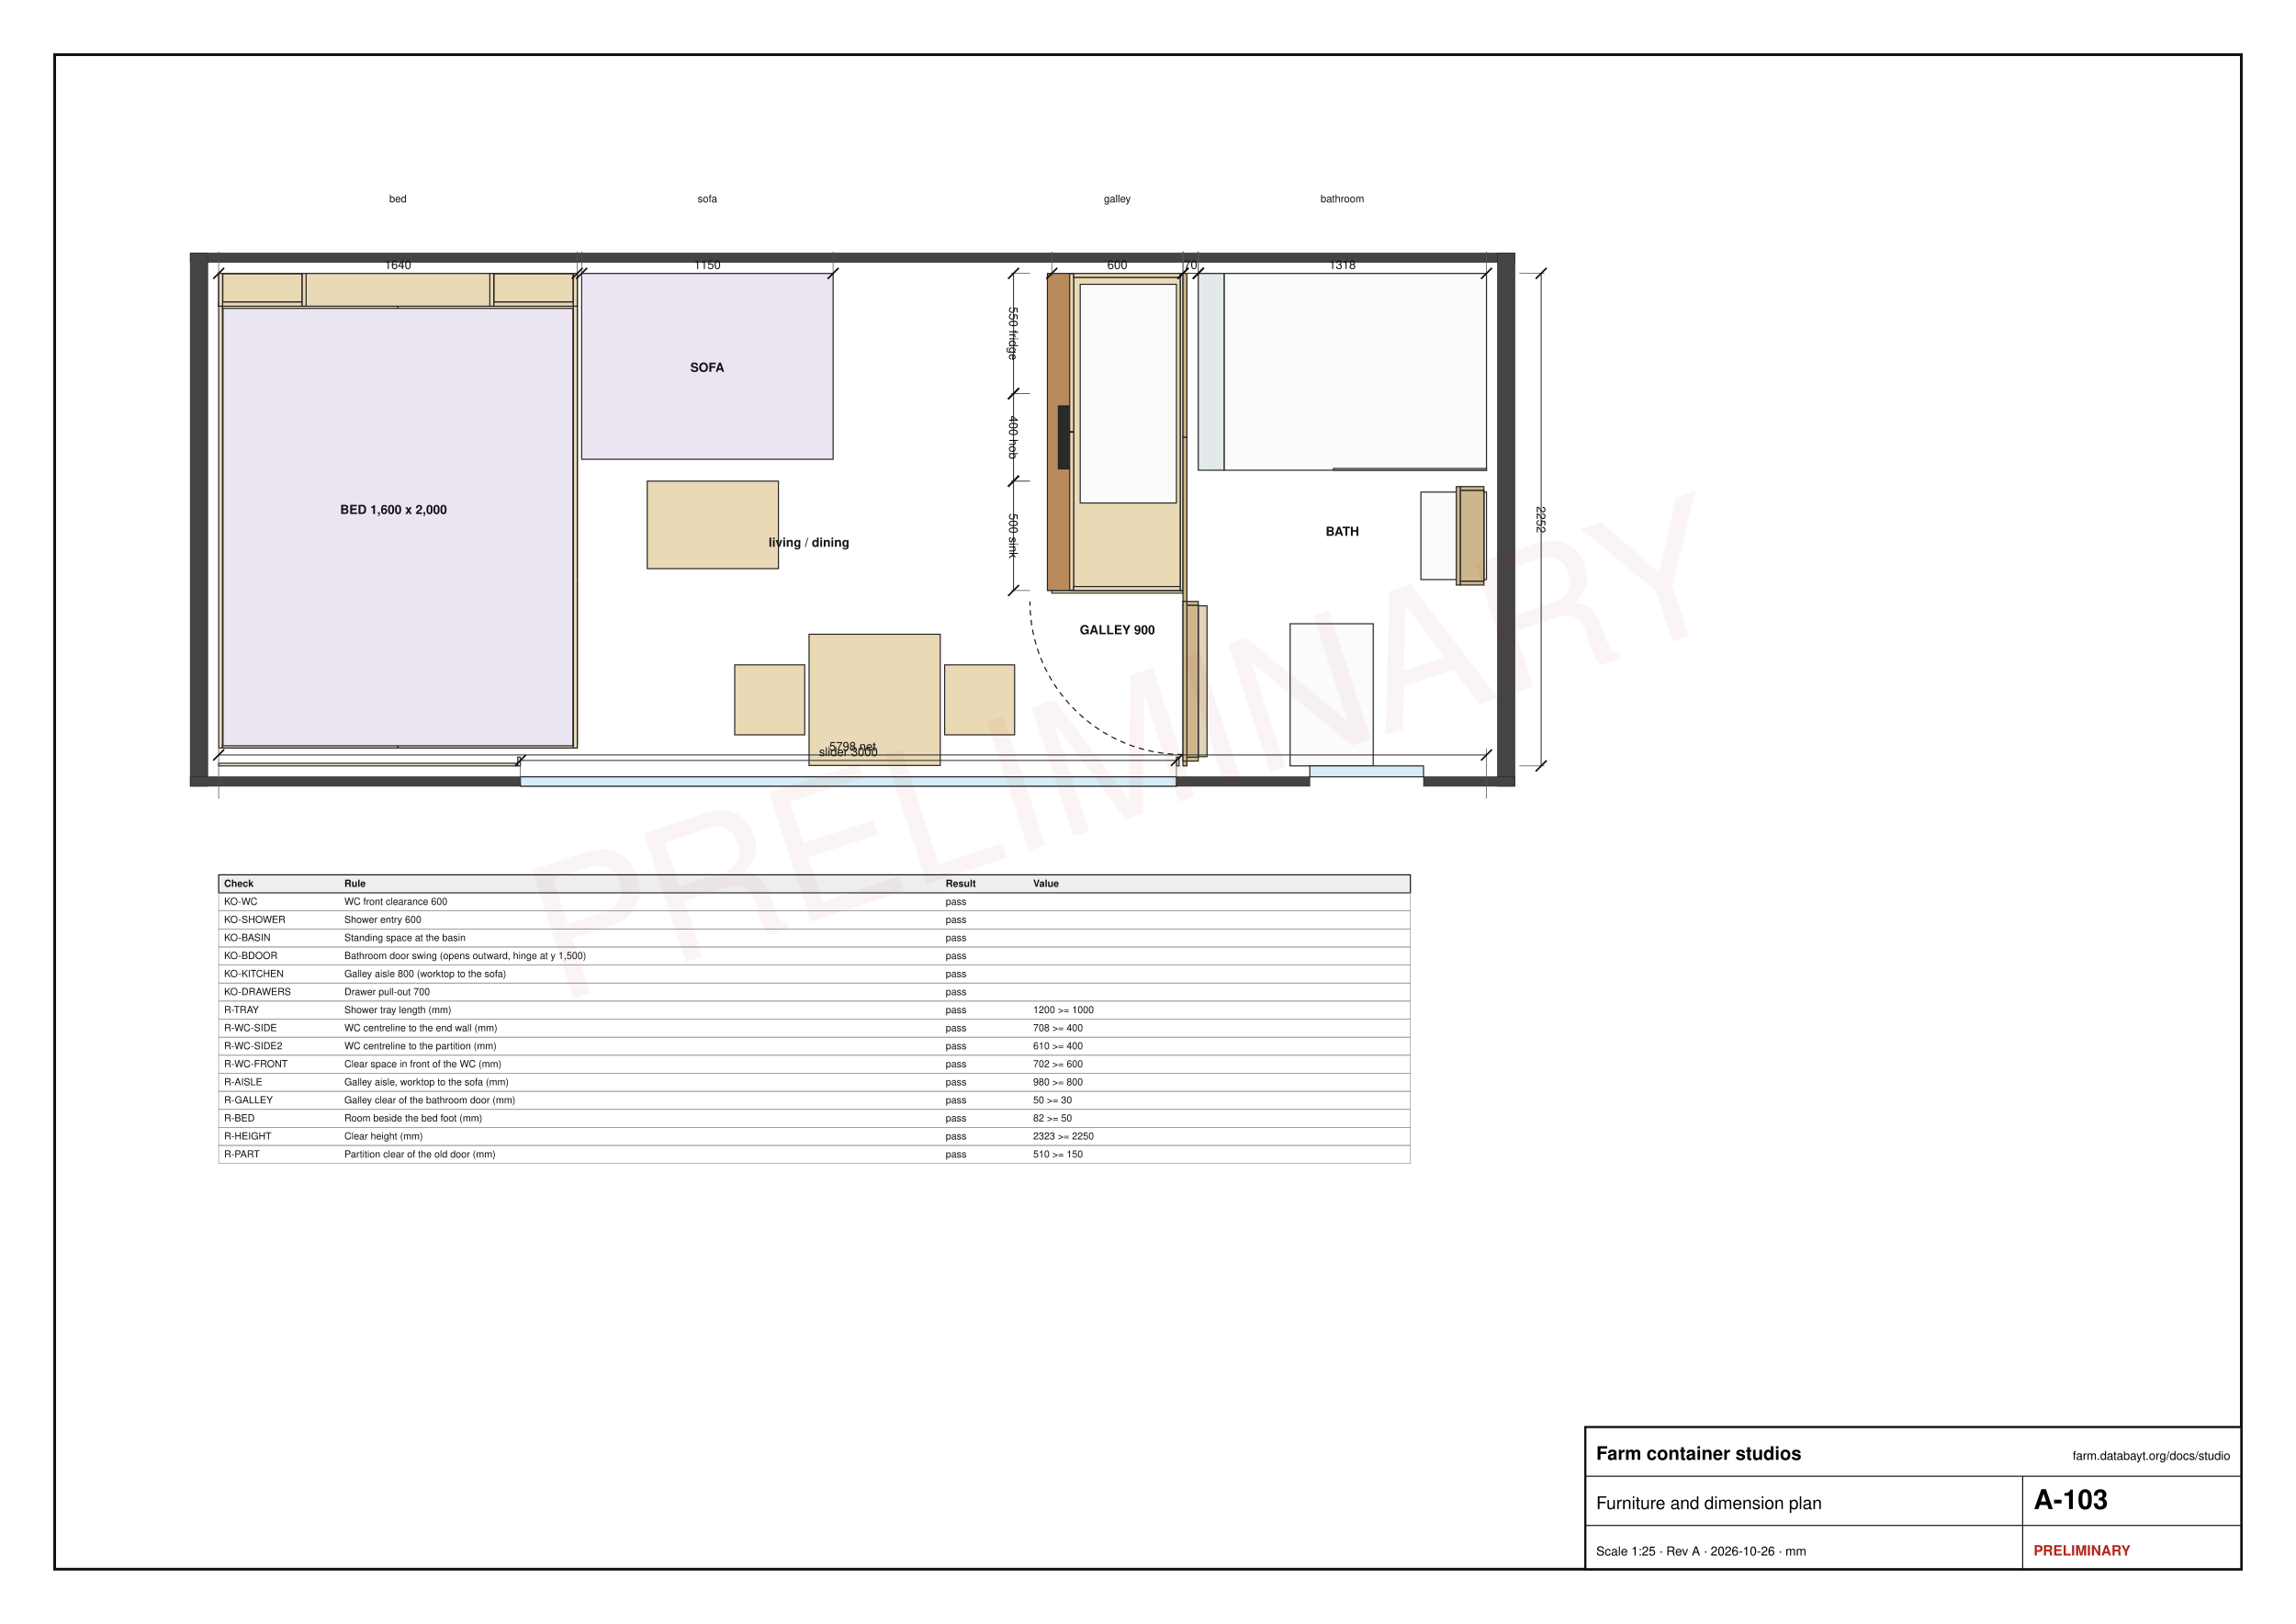
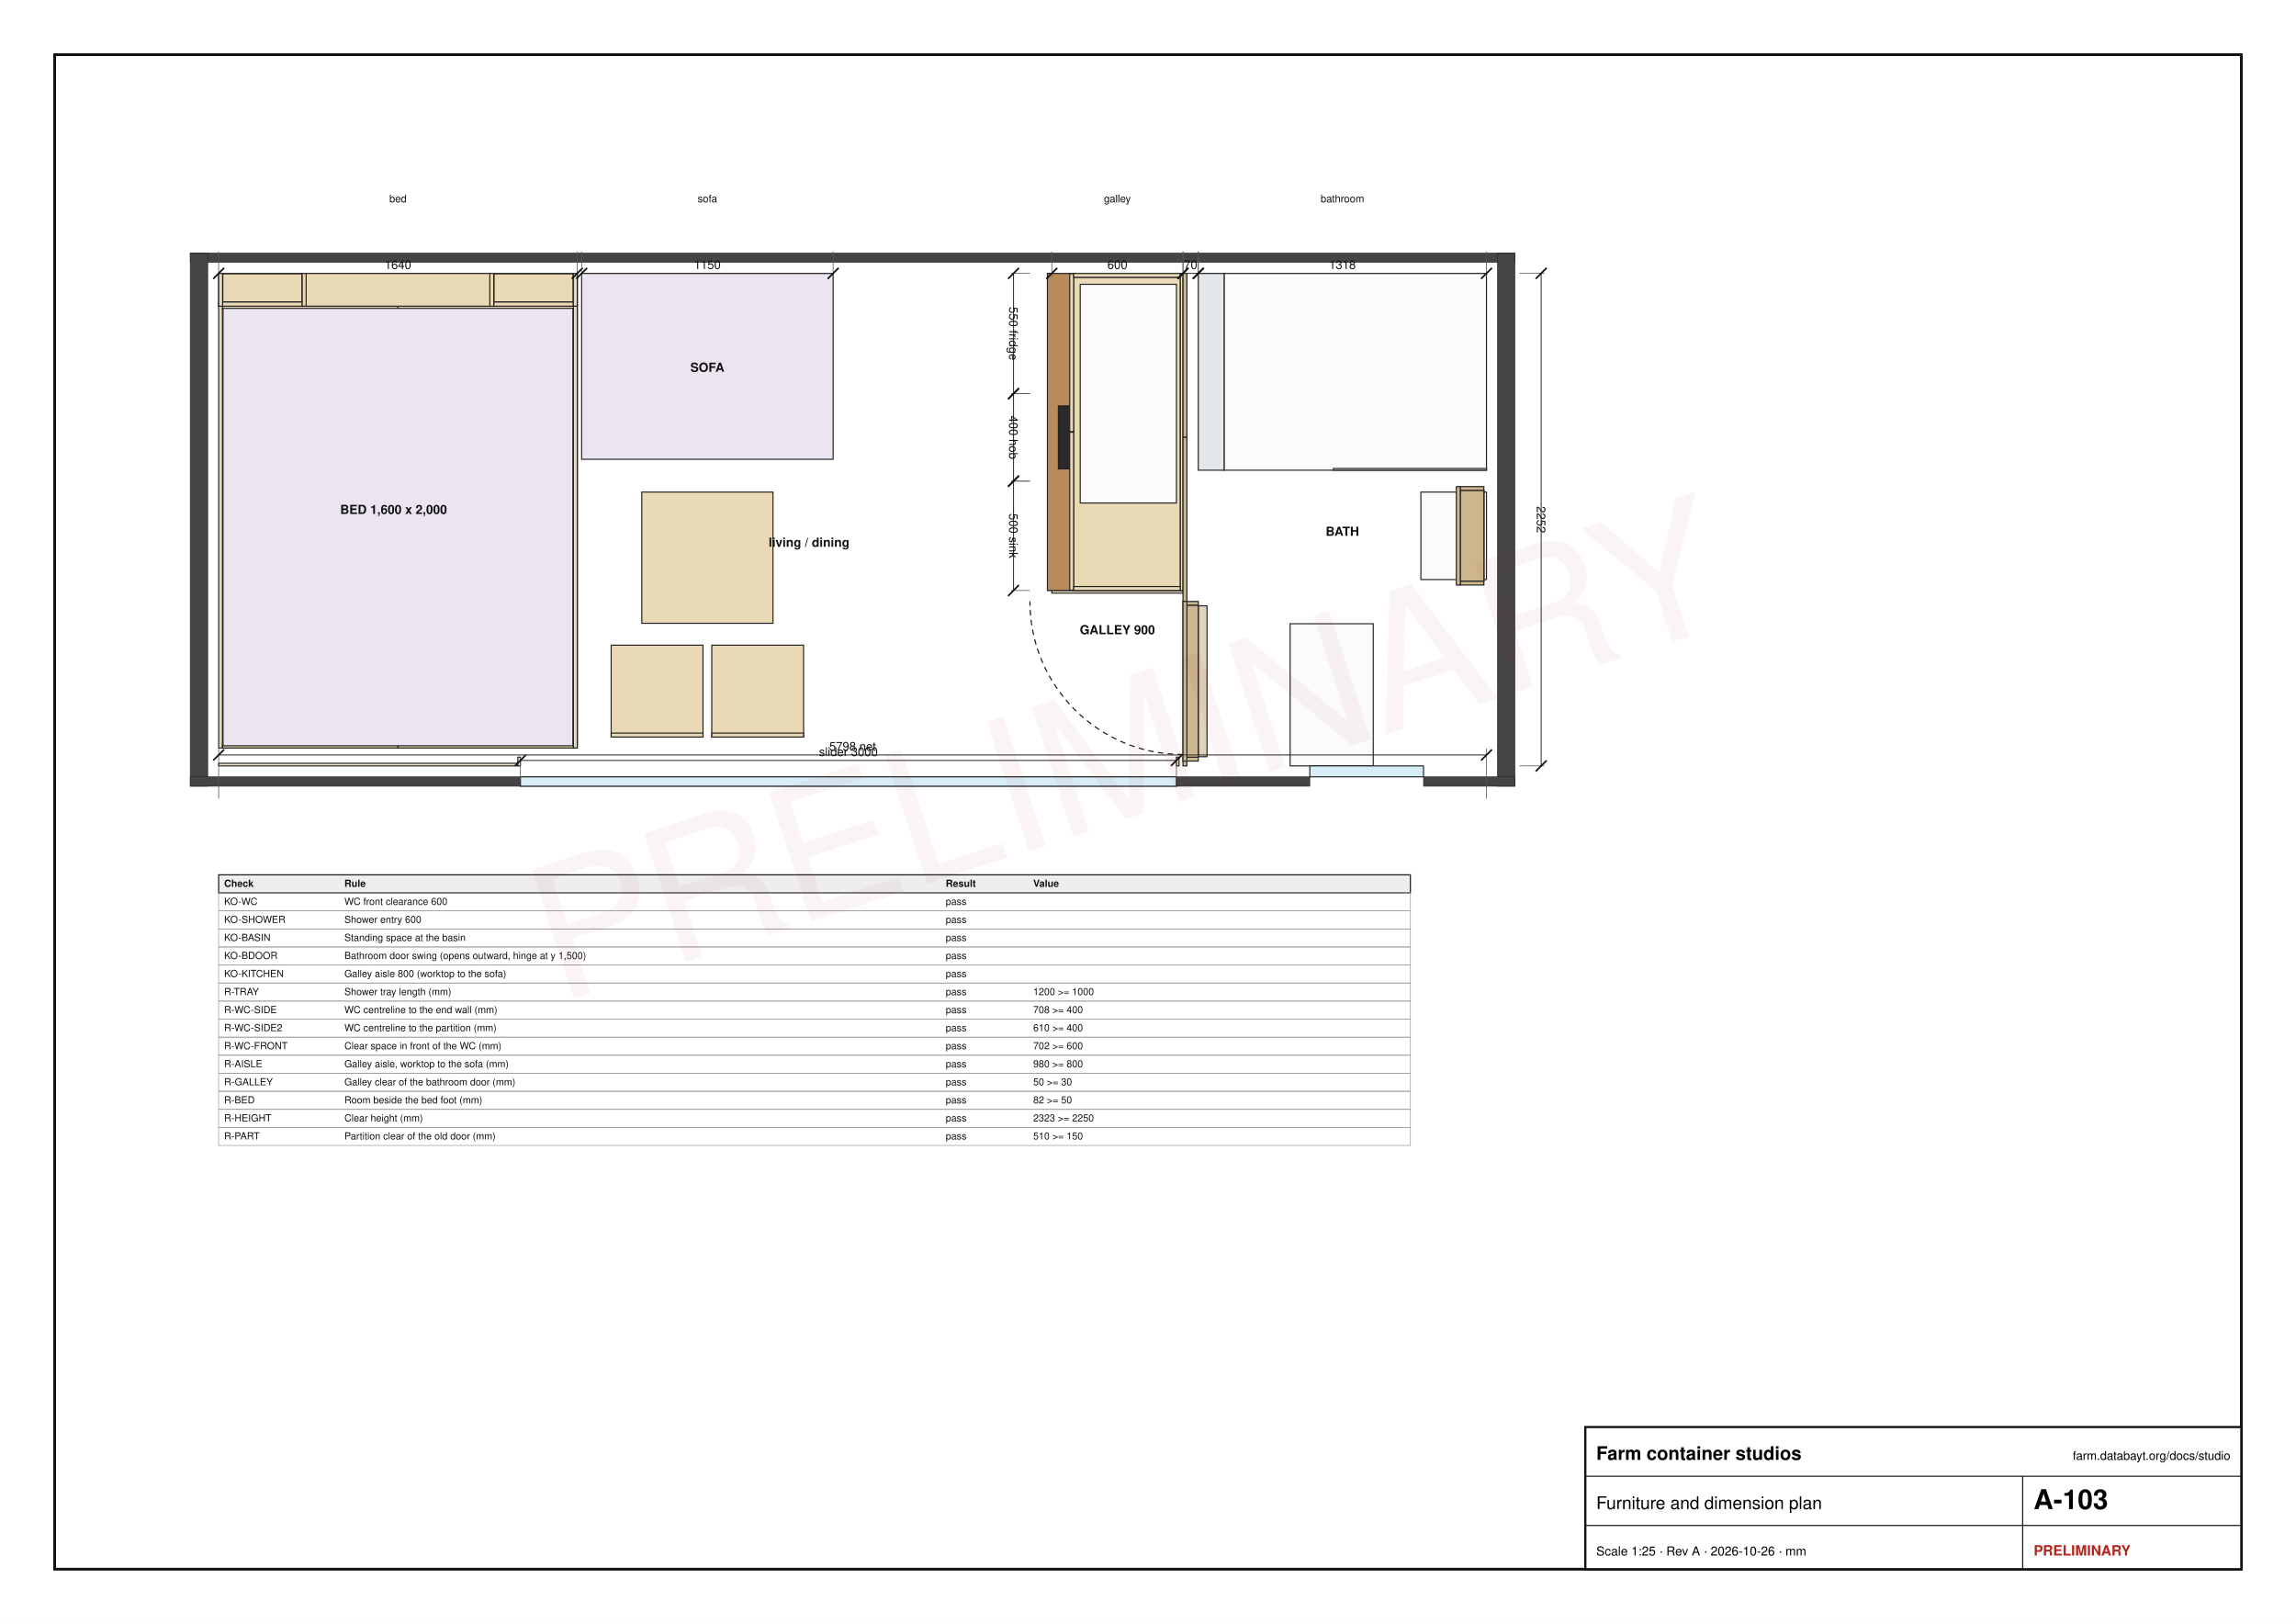
<svg xmlns="http://www.w3.org/2000/svg" width="420mm" height="297mm" viewBox="0 0 420 297" font-family="Helvetica, Arial, sans-serif">
  <rect x="0" y="0" width="420" height="297" fill="#fff" />
  <rect x="10" y="10" width="400" height="277" fill="none" stroke="#111" stroke-width="0.5" />
  <rect x="34.8" y="46.28" width="242.32" height="1.72" fill="#444" stroke="#222" stroke-width="0.1" />
  <rect x="34.8" y="46.28" width="3.2" height="97.52" fill="#444" stroke="#222" stroke-width="0.1" />
  <rect x="273.92" y="46.28" width="3.2" height="97.52" fill="#444" stroke="#222" stroke-width="0.1" />
  <rect x="34.8" y="142.08" width="60.4" height="1.72" fill="#444" stroke="#222" stroke-width="0.1" />
  <rect x="95.2" y="142.08" width="120" height="1.72" fill="#444" stroke="#222" stroke-width="0.1" />
  <rect x="215.2" y="142.08" width="24.4" height="1.72" fill="#444" stroke="#222" stroke-width="0.1" />
  <rect x="260.4" y="142.08" width="16.72" height="1.72" fill="#444" stroke="#222" stroke-width="0.1" />
  <rect x="95.2" y="142.08" width="120" height="1.72" fill="#d6ecf7" stroke="#222" stroke-width="0.2" />
  <rect x="223.92" y="50" width="48" height="36" fill="#fbfbfb" stroke="#222" stroke-width="0.2" />
  <rect x="104.88" y="56" width="0.72" height="80.8" fill="#ead9b5" stroke="#222" stroke-width="0.2" />
  <rect x="40" y="139.6" width="54.72" height="0.48" fill="#f2e6c9" stroke="#222" stroke-width="0.2" />
-   <rect x="78.88" y="107.24" width="26" height="27.96" fill="#f2e6c9" stroke="#222" stroke-width="0.2" />
  <rect x="193.28" y="72" width="0.72" height="36" fill="#ead9b5" stroke="#222" stroke-width="0.2" />
  <rect x="192.4" y="72.72" width="23.52" height="14.56" fill="#ead9b5" stroke="#222" stroke-width="0.2" />
  <rect x="192.4" y="88.72" width="23.52" height="18.56" fill="#ead9b5" stroke="#222" stroke-width="0.2" />
  <rect x="192.48" y="73.72" width="22.16" height="12.56" fill="#f2e6c9" stroke="#222" stroke-width="0.2" />
  <rect x="192.48" y="73.24" width="22.64" height="0.48" fill="#f2e6c9" stroke="#222" stroke-width="0.2" />
  <rect x="192.48" y="86.28" width="22.64" height="0.48" fill="#f2e6c9" stroke="#222" stroke-width="0.2" />
  <rect x="214.64" y="73.72" width="0.48" height="12.56" fill="#f2e6c9" stroke="#222" stroke-width="0.2" />
-   <rect x="78.4" y="106.76" width="26.48" height="0.48" fill="#f2e6c9" stroke="#222" stroke-width="0.2" />
-   <rect x="78.4" y="135.2" width="26.48" height="0.48" fill="#f2e6c9" stroke="#222" stroke-width="0.2" />
-   <rect x="78.4" y="107.24" width="0.48" height="27.96" fill="#f2e6c9" stroke="#222" stroke-width="0.2" />
-   <rect x="104.88" y="106.36" width="0.72" height="29.72" fill="#ead9b5" stroke="#222" stroke-width="0.2" />
-   <rect x="77.6" y="105.64" width="27.28" height="0.72" fill="#ead9b5" stroke="#222" stroke-width="0.2" />
-   <rect x="104.88" y="56.72" width="0.72" height="48.92" fill="#ead9b5" stroke="#222" stroke-width="0.2" />
-   <rect x="120.4" y="95.64" width="20" height="0.72" fill="#ead9b5" stroke="#222" stroke-width="0.2" />
-   <rect x="130.04" y="90" width="0.72" height="12" fill="#ead9b5" stroke="#222" stroke-width="0.2" />
-   <rect x="118.4" y="88" width="24" height="16" fill="#ead9b5" stroke="#222" stroke-width="0.2" />
+   <rect x="104.88" y="56.72" width="0.72" height="79.36" fill="#ead9b5" stroke="#222" stroke-width="0.2" />
  <rect x="40" y="56" width="0.72" height="80.8" fill="#ead9b5" stroke="#222" stroke-width="0.2" />
  <rect x="104.88" y="56" width="0.72" height="80.8" fill="#ead9b5" stroke="#222" stroke-width="0.2" />
  <rect x="40.72" y="56" width="64.16" height="0.72" fill="#ead9b5" stroke="#222" stroke-width="0.2" />
  <rect x="40.72" y="136.08" width="64.16" height="0.72" fill="#ead9b5" stroke="#222" stroke-width="0.2" />
  <rect x="76.88" y="56.72" width="0.72" height="79.36" fill="#ead9b5" stroke="#222" stroke-width="0.2" />
-   <rect x="135.2" y="127.64" width="11.2" height="0.72" fill="#ead9b5" stroke="#222" stroke-width="0.2" />
-   <rect x="140.44" y="122.4" width="0.72" height="11.2" fill="#ead9b5" stroke="#222" stroke-width="0.2" />
-   <rect x="173.6" y="127.64" width="11.2" height="0.72" fill="#ead9b5" stroke="#222" stroke-width="0.2" />
-   <rect x="178.84" y="122.4" width="0.72" height="11.2" fill="#ead9b5" stroke="#222" stroke-width="0.2" />
+   <rect x="112.6" y="126.04" width="15.2" height="0.72" fill="#ead9b5" stroke="#222" stroke-width="0.2" />
+   <rect x="119.84" y="118.8" width="0.72" height="14.48" fill="#ead9b5" stroke="#222" stroke-width="0.2" />
+   <rect x="131" y="126.04" width="15.2" height="0.72" fill="#ead9b5" stroke="#222" stroke-width="0.2" />
+   <rect x="138.24" y="118.8" width="0.72" height="14.48" fill="#ead9b5" stroke="#222" stroke-width="0.2" />
  <rect x="40.72" y="56" width="32.08" height="80.8" fill="#ead9b5" stroke="#222" stroke-width="0.2" />
  <rect x="72.8" y="56" width="32.08" height="80.8" fill="#ead9b5" stroke="#222" stroke-width="0.2" />
-   <rect x="134.4" y="121.6" width="12.8" height="12.8" fill="#ead9b5" stroke="#222" stroke-width="0.2" />
-   <rect x="172.8" y="121.6" width="12.8" height="12.8" fill="#ead9b5" stroke="#222" stroke-width="0.2" />
+   <rect x="111.8" y="118" width="16.8" height="16.8" fill="#ead9b5" stroke="#222" stroke-width="0.2" />
+   <rect x="130.2" y="118" width="16.8" height="16.8" fill="#ead9b5" stroke="#222" stroke-width="0.2" />
  <rect x="191.68" y="72.06" width="0.72" height="15.88" fill="#ead9b5" stroke="#222" stroke-width="0.2" />
  <rect x="192.48" y="73.72" width="22.16" height="12.56" fill="#f2e6c9" stroke="#222" stroke-width="0.2" />
  <rect x="40.8" y="56.4" width="64" height="80" fill="#ebe5f2" stroke="#222" stroke-width="0.2" />
  <rect x="192.48" y="73.24" width="22.64" height="0.48" fill="#f2e6c9" stroke="#222" stroke-width="0.2" />
  <rect x="192.48" y="86.28" width="22.64" height="0.48" fill="#f2e6c9" stroke="#222" stroke-width="0.2" />
  <rect x="214.64" y="73.72" width="0.48" height="12.56" fill="#f2e6c9" stroke="#222" stroke-width="0.2" />
-   <rect x="150" y="127.64" width="20" height="0.72" fill="#ead9b5" stroke="#222" stroke-width="0.2" />
-   <rect x="159.64" y="118" width="0.72" height="20" fill="#ead9b5" stroke="#222" stroke-width="0.2" />
-   <rect x="148" y="116" width="24" height="24" fill="#ead9b5" stroke="#222" stroke-width="0.2" />
+   <rect x="119.4" y="101.64" width="20" height="0.72" fill="#ead9b5" stroke="#222" stroke-width="0.2" />
+   <rect x="129.04" y="92" width="0.72" height="20" fill="#ead9b5" stroke="#222" stroke-width="0.2" />
+   <rect x="117.4" y="90" width="24" height="24" fill="#ead9b5" stroke="#222" stroke-width="0.2" />
  <rect x="236" y="114.08" width="15.2" height="26" fill="#fbfbfb" stroke="#222" stroke-width="0.2" />
  <rect x="106.4" y="50" width="46" height="34" fill="#ebe5f2" stroke="#222" stroke-width="0.2" />
+   <rect x="111.8" y="134.08" width="16.8" height="0.72" fill="#ead9b5" stroke="#222" stroke-width="0.2" />
+   <rect x="130.2" y="134.08" width="16.8" height="0.72" fill="#ead9b5" stroke="#222" stroke-width="0.2" />
  <rect x="259.92" y="90" width="12" height="16" fill="#fbfbfb" stroke="#222" stroke-width="0.2" />
  <rect x="192.8" y="50.4" width="22" height="20.4" fill="#fbfbfb" stroke="#222" stroke-width="0.2" />
  <rect x="191.68" y="88.06" width="0.72" height="19.88" fill="#ead9b5" stroke="#222" stroke-width="0.2" />
  <rect x="191.68" y="72.06" width="0.72" height="15.88" fill="#ead9b5" stroke="#222" stroke-width="0.2" />
  <rect x="192.4" y="71.28" width="23.52" height="0.72" fill="#ead9b5" stroke="#222" stroke-width="0.2" />
  <rect x="192.4" y="50" width="4" height="21.28" fill="#ead9b5" stroke="#222" stroke-width="0.2" />
  <rect x="211.92" y="50" width="4" height="21.28" fill="#ead9b5" stroke="#222" stroke-width="0.2" />
  <rect x="192.4" y="72" width="23.52" height="0.72" fill="#ead9b5" stroke="#222" stroke-width="0.2" />
  <rect x="192.4" y="87.28" width="23.52" height="0.72" fill="#ead9b5" stroke="#222" stroke-width="0.2" />
  <rect x="192.4" y="72.72" width="4" height="14.56" fill="#ead9b5" stroke="#222" stroke-width="0.2" />
  <rect x="211.92" y="72.72" width="4" height="14.56" fill="#ead9b5" stroke="#222" stroke-width="0.2" />
  <rect x="215.92" y="72" width="0.48" height="16" fill="#f2e6c9" stroke="#222" stroke-width="0.2" />
  <rect x="192.4" y="88" width="23.52" height="0.72" fill="#ead9b5" stroke="#222" stroke-width="0.2" />
  <rect x="192.4" y="107.28" width="23.52" height="0.72" fill="#ead9b5" stroke="#222" stroke-width="0.2" />
  <rect x="192.4" y="88.72" width="4" height="18.56" fill="#ead9b5" stroke="#222" stroke-width="0.2" />
  <rect x="211.92" y="88.72" width="4" height="18.56" fill="#ead9b5" stroke="#222" stroke-width="0.2" />
  <rect x="215.92" y="88" width="0.48" height="20" fill="#f2e6c9" stroke="#222" stroke-width="0.2" />
  <rect x="192.4" y="108" width="24" height="0.48" fill="#f2e6c9" stroke="#222" stroke-width="0.2" />
  <rect x="191.6" y="50" width="24.8" height="58" fill="#b98b5c" stroke="#222" stroke-width="0.2" />
  <rect x="197.6" y="89.4" width="16.8" height="17.2" fill="#c9cdd1" stroke="#222" stroke-width="0.2" />
  <rect x="193.6" y="74.24" width="20.8" height="11.52" fill="#2a2a2a" stroke="#222" stroke-width="0.2" />
  <rect x="104.88" y="50" width="0.72" height="5.28" fill="#ead9b5" stroke="#222" stroke-width="0.2" />
  <rect x="219.2" y="50" width="4.72" height="36" fill="#e3e8ea" stroke="#222" stroke-width="0.2" />
  <rect x="40" y="55.28" width="65.6" height="0.72" fill="#ead9b5" stroke="#222" stroke-width="0.2" />
  <rect x="40" y="50" width="65.6" height="6" fill="#ead9b5" stroke="#222" stroke-width="0.2" />
  <rect x="40.72" y="50" width="14.56" height="6" fill="#ead9b5" stroke="#222" stroke-width="0.2" />
  <rect x="90.32" y="50" width="14.56" height="6" fill="#ead9b5" stroke="#222" stroke-width="0.2" />
  <rect x="267.12" y="89.72" width="4.32" height="16.56" fill="#cdb68c" stroke="#222" stroke-width="0.2" />
  <rect x="40.76" y="50.08" width="14.48" height="5.12" fill="#ead9b5" stroke="#222" stroke-width="0.2" />
  <rect x="90.36" y="50.08" width="14.48" height="5.12" fill="#ead9b5" stroke="#222" stroke-width="0.2" />
  <rect x="267.52" y="89.76" width="3.92" height="16.48" fill="#cdb68c" stroke="#222" stroke-width="0.2" />
  <rect x="203.6" y="72.8" width="12" height="14.4" fill="#c9cdd1" stroke="#222" stroke-width="0.2" />
  <rect x="203.6" y="72" width="12.8" height="16" fill="#ead9b5" stroke="#222" stroke-width="0.2" />
  <rect x="40.76" y="50.08" width="14.48" height="5.12" fill="#ead9b5" stroke="#222" stroke-width="0.2" />
  <rect x="90.36" y="50.08" width="14.48" height="5.12" fill="#ead9b5" stroke="#222" stroke-width="0.2" />
  <rect x="196.4" y="50.72" width="19.52" height="56.56" fill="#ead9b5" stroke="#222" stroke-width="0.2" />
  <rect x="267.12" y="89" width="4.32" height="0.72" fill="#cdb68c" stroke="#222" stroke-width="0.2" />
  <rect x="267.12" y="106.28" width="4.32" height="0.72" fill="#cdb68c" stroke="#222" stroke-width="0.2" />
  <rect x="267.12" y="89.72" width="4.32" height="16.56" fill="#cdb68c" stroke="#222" stroke-width="0.2" />
  <rect x="266.4" y="89" width="0.72" height="18" fill="#cdb68c" stroke="#222" stroke-width="0.2" />
  <rect x="40.76" y="50.08" width="14.48" height="5.12" fill="#ead9b5" stroke="#222" stroke-width="0.2" />
  <rect x="90.36" y="50.08" width="14.48" height="5.12" fill="#ead9b5" stroke="#222" stroke-width="0.2" />
  <rect x="219.2" y="110.8" width="1.6" height="27.6" fill="#e0d3ba" stroke="#222" stroke-width="0.2" />
  <rect x="239.6" y="140.08" width="20.8" height="2" fill="#d6ecf7" stroke="#222" stroke-width="0.2" />
  <rect x="243.92" y="85.68" width="28" height="0.32" fill="#d6ecf7" stroke="#222" stroke-width="0.2" />
  <rect x="216.4" y="110" width="2.8" height="0.72" fill="#cdb68c" stroke="#222" stroke-width="0.2" />
  <rect x="216.4" y="138.48" width="2.8" height="0.72" fill="#cdb68c" stroke="#222" stroke-width="0.2" />
  <rect x="216.4" y="110.72" width="2.8" height="27.76" fill="#cdb68c" stroke="#222" stroke-width="0.2" />
  <rect x="40" y="50" width="0.72" height="6" fill="#ead9b5" stroke="#222" stroke-width="0.2" />
  <rect x="55.28" y="50" width="0.72" height="6" fill="#ead9b5" stroke="#222" stroke-width="0.2" />
  <rect x="89.6" y="50" width="0.72" height="6" fill="#ead9b5" stroke="#222" stroke-width="0.2" />
  <rect x="104.88" y="50" width="0.72" height="6" fill="#ead9b5" stroke="#222" stroke-width="0.2" />
  <rect x="94.72" y="138.48" width="0.48" height="1.6" fill="#f2e6c9" stroke="#222" stroke-width="0.2" />
  <rect x="215.2" y="138.48" width="0.48" height="1.6" fill="#f2e6c9" stroke="#222" stroke-width="0.2" />
  <rect x="197.6" y="52" width="17.6" height="40" fill="#fbfbfb" stroke="#222" stroke-width="0.2" />
  <rect x="195.68" y="50.06" width="0.72" height="28.88" fill="#ead9b5" stroke="#222" stroke-width="0.2" />
  <rect x="195.68" y="79.06" width="0.72" height="28.88" fill="#ead9b5" stroke="#222" stroke-width="0.2" />
  <rect x="196.4" y="50" width="19.52" height="0.72" fill="#ead9b5" stroke="#222" stroke-width="0.2" />
  <rect x="196.4" y="107.28" width="19.52" height="0.72" fill="#ead9b5" stroke="#222" stroke-width="0.2" />
  <rect x="215.92" y="50" width="0.48" height="58" fill="#f2e6c9" stroke="#222" stroke-width="0.2" />
  <rect x="216.4" y="50" width="0.72" height="30" fill="#cdb68c" stroke="#222" stroke-width="0.2" />
  <rect x="216.4" y="80" width="0.72" height="30" fill="#cdb68c" stroke="#222" stroke-width="0.2" />
  <rect x="216.4" y="110" width="0.72" height="29.2" fill="#cdb68c" stroke="#222" stroke-width="0.2" />
  <rect x="216.4" y="139.2" width="0.72" height="0.88" fill="#cdb68c" stroke="#222" stroke-width="0.2" />
  <line x1="40" y1="46" x2="40" y2="50.6" stroke="#555" stroke-width="0.13" />
  <line x1="105.6" y1="46" x2="105.6" y2="50.6" stroke="#555" stroke-width="0.13" />
  <line x1="40" y1="50" x2="105.6" y2="50" stroke="#333" stroke-width="0.18" />
  <line x1="39" y1="51" x2="41" y2="49" stroke="#111" stroke-width="0.3" />
  <line x1="104.6" y1="51" x2="106.6" y2="49" stroke="#111" stroke-width="0.3" />
  <text x="72.8" y="49.2" font-size="2.2" text-anchor="middle" font-weight="normal" fill="#111">1640</text>
  <text x="72.8" y="37" font-size="1.9" text-anchor="middle" font-weight="normal" fill="#111">bed</text>
  <line x1="106.4" y1="46" x2="106.4" y2="50.6" stroke="#555" stroke-width="0.13" />
  <line x1="152.4" y1="46" x2="152.4" y2="50.6" stroke="#555" stroke-width="0.13" />
  <line x1="106.4" y1="50" x2="152.4" y2="50" stroke="#333" stroke-width="0.18" />
  <line x1="105.4" y1="51" x2="107.4" y2="49" stroke="#111" stroke-width="0.3" />
  <line x1="151.4" y1="51" x2="153.4" y2="49" stroke="#111" stroke-width="0.3" />
  <text x="129.4" y="49.2" font-size="2.2" text-anchor="middle" font-weight="normal" fill="#111">1150</text>
  <text x="129.4" y="37" font-size="1.9" text-anchor="middle" font-weight="normal" fill="#111">sofa</text>
  <line x1="192.4" y1="46" x2="192.4" y2="50.6" stroke="#555" stroke-width="0.13" />
  <line x1="216.4" y1="46" x2="216.4" y2="50.6" stroke="#555" stroke-width="0.13" />
  <line x1="192.4" y1="50" x2="216.4" y2="50" stroke="#333" stroke-width="0.18" />
  <line x1="191.4" y1="51" x2="193.4" y2="49" stroke="#111" stroke-width="0.3" />
  <line x1="215.4" y1="51" x2="217.4" y2="49" stroke="#111" stroke-width="0.3" />
  <text x="204.4" y="49.2" font-size="2.2" text-anchor="middle" font-weight="normal" fill="#111">600</text>
  <text x="204.4" y="37" font-size="1.9" text-anchor="middle" font-weight="normal" fill="#111">galley</text>
  <line x1="216.4" y1="46" x2="216.4" y2="50.6" stroke="#555" stroke-width="0.13" />
  <line x1="219.2" y1="46" x2="219.2" y2="50.6" stroke="#555" stroke-width="0.13" />
  <line x1="216.4" y1="50" x2="219.2" y2="50" stroke="#333" stroke-width="0.18" />
  <line x1="215.4" y1="51" x2="217.4" y2="49" stroke="#111" stroke-width="0.3" />
  <line x1="218.2" y1="51" x2="220.2" y2="49" stroke="#111" stroke-width="0.3" />
  <text x="217.8" y="49.2" font-size="2.2" text-anchor="middle" font-weight="normal" fill="#111">70</text>
  <line x1="219.2" y1="46" x2="219.2" y2="50.6" stroke="#555" stroke-width="0.13" />
  <line x1="271.92" y1="46" x2="271.92" y2="50.6" stroke="#555" stroke-width="0.13" />
  <line x1="219.2" y1="50" x2="271.92" y2="50" stroke="#333" stroke-width="0.18" />
  <line x1="218.2" y1="51" x2="220.2" y2="49" stroke="#111" stroke-width="0.3" />
  <line x1="270.92" y1="51" x2="272.92" y2="49" stroke="#111" stroke-width="0.3" />
  <text x="245.56" y="49.2" font-size="2.2" text-anchor="middle" font-weight="normal" fill="#111">1318</text>
  <text x="245.56" y="37" font-size="1.9" text-anchor="middle" font-weight="normal" fill="#111">bathroom</text>
  <line x1="40" y1="146.08" x2="40" y2="136.88" stroke="#555" stroke-width="0.13" />
  <line x1="271.92" y1="146.08" x2="271.92" y2="136.88" stroke="#555" stroke-width="0.13" />
  <line x1="40" y1="138.08" x2="271.92" y2="138.08" stroke="#333" stroke-width="0.18" />
  <line x1="39" y1="139.08" x2="41" y2="137.08" stroke="#111" stroke-width="0.3" />
  <line x1="270.92" y1="139.08" x2="272.92" y2="137.08" stroke="#111" stroke-width="0.3" />
  <text x="155.96" y="137.28" font-size="2.2" text-anchor="middle" font-weight="normal" fill="#111">5798 net</text>
  <line x1="95.2" y1="143.08" x2="95.2" y2="138.48" stroke="#555" stroke-width="0.13" />
  <line x1="215.2" y1="143.08" x2="215.2" y2="138.48" stroke="#555" stroke-width="0.13" />
  <line x1="95.2" y1="139.08" x2="215.2" y2="139.08" stroke="#333" stroke-width="0.18" />
  <line x1="94.2" y1="140.08" x2="96.2" y2="138.08" stroke="#111" stroke-width="0.3" />
  <line x1="214.2" y1="140.08" x2="216.2" y2="138.08" stroke="#111" stroke-width="0.3" />
  <text x="155.2" y="138.28" font-size="2.2" text-anchor="middle" font-weight="normal" fill="#111">slider 3000</text>
  <line x1="277.92" y1="50" x2="282.52" y2="50" stroke="#555" stroke-width="0.13" />
  <line x1="277.92" y1="140.08" x2="282.52" y2="140.08" stroke="#555" stroke-width="0.13" />
  <line x1="281.92" y1="50" x2="281.92" y2="140.08" stroke="#333" stroke-width="0.18" />
  <line x1="280.92" y1="51" x2="282.92" y2="49" stroke="#111" stroke-width="0.3" />
  <line x1="280.92" y1="141.08" x2="282.92" y2="139.08" stroke="#111" stroke-width="0.3" />
  <text x="281.12" y="95.04" font-size="2.2" text-anchor="middle" font-weight="normal" fill="#111" transform="rotate(90 281.12 95.04)">2252</text>
  <path d="M216.4,138 A28,28 0 0 1 188.4,110" fill="none" stroke="#111" stroke-width="0.2" stroke-dasharray="1,0.8" />
  <line x1="188.4" y1="50" x2="184.95" y2="50" stroke="#555" stroke-width="0.13" />
  <line x1="188.4" y1="72" x2="184.95" y2="72" stroke="#555" stroke-width="0.13" />
  <line x1="185.4" y1="50" x2="185.4" y2="72" stroke="#333" stroke-width="0.18" />
  <line x1="184.4" y1="51" x2="186.4" y2="49" stroke="#111" stroke-width="0.3" />
  <line x1="184.4" y1="73" x2="186.4" y2="71" stroke="#111" stroke-width="0.3" />
  <text x="184.6" y="61" font-size="2.2" text-anchor="middle" font-weight="normal" fill="#111" transform="rotate(90 184.6 61)">550 fridge</text>
  <line x1="188.4" y1="72" x2="184.95" y2="72" stroke="#555" stroke-width="0.13" />
  <line x1="188.4" y1="88" x2="184.95" y2="88" stroke="#555" stroke-width="0.13" />
  <line x1="185.4" y1="72" x2="185.4" y2="88" stroke="#333" stroke-width="0.18" />
  <line x1="184.4" y1="73" x2="186.4" y2="71" stroke="#111" stroke-width="0.3" />
  <line x1="184.4" y1="89" x2="186.4" y2="87" stroke="#111" stroke-width="0.3" />
  <text x="184.6" y="80" font-size="2.2" text-anchor="middle" font-weight="normal" fill="#111" transform="rotate(90 184.6 80)">400 hob</text>
  <line x1="188.4" y1="88" x2="184.95" y2="88" stroke="#555" stroke-width="0.13" />
  <line x1="188.4" y1="108" x2="184.95" y2="108" stroke="#555" stroke-width="0.13" />
  <line x1="185.4" y1="88" x2="185.4" y2="108" stroke="#333" stroke-width="0.18" />
  <line x1="184.4" y1="89" x2="186.4" y2="87" stroke="#111" stroke-width="0.3" />
  <line x1="184.4" y1="109" x2="186.4" y2="107" stroke="#111" stroke-width="0.3" />
  <text x="184.6" y="98" font-size="2.2" text-anchor="middle" font-weight="normal" fill="#111" transform="rotate(90 184.6 98)">500 sink</text>
  <text x="72" y="94" font-size="2.3" text-anchor="middle" font-weight="bold" fill="#111">BED 1,600 x 2,000</text>
  <text x="204.4" y="116" font-size="2.3" text-anchor="middle" font-weight="bold" fill="#111">GALLEY 900</text>
  <text x="245.56" y="98" font-size="2.3" text-anchor="middle" font-weight="bold" fill="#111">BATH</text>
  <text x="129.4" y="68" font-size="2.3" text-anchor="middle" font-weight="bold" fill="#111">SOFA</text>
  <text x="148" y="100" font-size="2.3" text-anchor="middle" font-weight="bold" fill="#111">living / dining</text>
  <rect x="40" y="160" width="218" height="3.3" fill="#eee" stroke="#111" stroke-width="0.2" />
  <text x="41" y="162.2" font-size="1.8" text-anchor="start" font-weight="bold" fill="#111">Check</text>
  <text x="63" y="162.2" font-size="1.8" text-anchor="start" font-weight="bold" fill="#111">Rule</text>
  <text x="173" y="162.2" font-size="1.8" text-anchor="start" font-weight="bold" fill="#111">Result</text>
  <text x="189" y="162.2" font-size="1.8" text-anchor="start" font-weight="bold" fill="#111">Value</text>
  <rect x="40" y="163.3" width="218" height="3.3" fill="none" stroke="#999" stroke-width="0.12" />
  <text x="41" y="165.5" font-size="1.8" text-anchor="start" font-weight="normal" fill="#111">KO-WC</text>
  <text x="63" y="165.5" font-size="1.8" text-anchor="start" font-weight="normal" fill="#111">WC front clearance 600</text>
  <text x="173" y="165.5" font-size="1.8" text-anchor="start" font-weight="normal" fill="#111">pass</text>
  <text x="189" y="165.5" font-size="1.8" text-anchor="start" font-weight="normal" fill="#111" />
  <rect x="40" y="166.6" width="218" height="3.3" fill="none" stroke="#999" stroke-width="0.12" />
  <text x="41" y="168.8" font-size="1.8" text-anchor="start" font-weight="normal" fill="#111">KO-SHOWER</text>
  <text x="63" y="168.8" font-size="1.8" text-anchor="start" font-weight="normal" fill="#111">Shower entry 600</text>
  <text x="173" y="168.8" font-size="1.8" text-anchor="start" font-weight="normal" fill="#111">pass</text>
  <text x="189" y="168.8" font-size="1.8" text-anchor="start" font-weight="normal" fill="#111" />
  <rect x="40" y="169.9" width="218" height="3.3" fill="none" stroke="#999" stroke-width="0.12" />
  <text x="41" y="172.1" font-size="1.8" text-anchor="start" font-weight="normal" fill="#111">KO-BASIN</text>
  <text x="63" y="172.1" font-size="1.8" text-anchor="start" font-weight="normal" fill="#111">Standing space at the basin</text>
  <text x="173" y="172.1" font-size="1.8" text-anchor="start" font-weight="normal" fill="#111">pass</text>
  <text x="189" y="172.1" font-size="1.8" text-anchor="start" font-weight="normal" fill="#111" />
  <rect x="40" y="173.2" width="218" height="3.3" fill="none" stroke="#999" stroke-width="0.12" />
  <text x="41" y="175.4" font-size="1.8" text-anchor="start" font-weight="normal" fill="#111">KO-BDOOR</text>
  <text x="63" y="175.4" font-size="1.8" text-anchor="start" font-weight="normal" fill="#111">Bathroom door swing (opens outward, hinge at y 1,500)</text>
  <text x="173" y="175.4" font-size="1.8" text-anchor="start" font-weight="normal" fill="#111">pass</text>
  <text x="189" y="175.4" font-size="1.8" text-anchor="start" font-weight="normal" fill="#111" />
  <rect x="40" y="176.5" width="218" height="3.3" fill="none" stroke="#999" stroke-width="0.12" />
  <text x="41" y="178.7" font-size="1.8" text-anchor="start" font-weight="normal" fill="#111">KO-KITCHEN</text>
  <text x="63" y="178.7" font-size="1.8" text-anchor="start" font-weight="normal" fill="#111">Galley aisle 800 (worktop to the sofa)</text>
  <text x="173" y="178.7" font-size="1.8" text-anchor="start" font-weight="normal" fill="#111">pass</text>
  <text x="189" y="178.7" font-size="1.8" text-anchor="start" font-weight="normal" fill="#111" />
  <rect x="40" y="179.8" width="218" height="3.3" fill="none" stroke="#999" stroke-width="0.12" />
-   <text x="41" y="182" font-size="1.8" text-anchor="start" font-weight="normal" fill="#111">KO-DRAWERS</text>
-   <text x="63" y="182" font-size="1.8" text-anchor="start" font-weight="normal" fill="#111">Drawer pull-out 700</text>
+   <text x="41" y="182" font-size="1.8" text-anchor="start" font-weight="normal" fill="#111">R-TRAY</text>
+   <text x="63" y="182" font-size="1.8" text-anchor="start" font-weight="normal" fill="#111">Shower tray length (mm)</text>
  <text x="173" y="182" font-size="1.8" text-anchor="start" font-weight="normal" fill="#111">pass</text>
-   <text x="189" y="182" font-size="1.8" text-anchor="start" font-weight="normal" fill="#111" />
+   <text x="189" y="182" font-size="1.8" text-anchor="start" font-weight="normal" fill="#111">1200 &gt;= 1000</text>
  <rect x="40" y="183.1" width="218" height="3.3" fill="none" stroke="#999" stroke-width="0.12" />
-   <text x="41" y="185.3" font-size="1.8" text-anchor="start" font-weight="normal" fill="#111">R-TRAY</text>
-   <text x="63" y="185.3" font-size="1.8" text-anchor="start" font-weight="normal" fill="#111">Shower tray length (mm)</text>
+   <text x="41" y="185.3" font-size="1.8" text-anchor="start" font-weight="normal" fill="#111">R-WC-SIDE</text>
+   <text x="63" y="185.3" font-size="1.8" text-anchor="start" font-weight="normal" fill="#111">WC centreline to the end wall (mm)</text>
  <text x="173" y="185.3" font-size="1.8" text-anchor="start" font-weight="normal" fill="#111">pass</text>
-   <text x="189" y="185.3" font-size="1.8" text-anchor="start" font-weight="normal" fill="#111">1200 &gt;= 1000</text>
+   <text x="189" y="185.3" font-size="1.8" text-anchor="start" font-weight="normal" fill="#111">708 &gt;= 400</text>
  <rect x="40" y="186.4" width="218" height="3.3" fill="none" stroke="#999" stroke-width="0.12" />
-   <text x="41" y="188.6" font-size="1.8" text-anchor="start" font-weight="normal" fill="#111">R-WC-SIDE</text>
-   <text x="63" y="188.6" font-size="1.8" text-anchor="start" font-weight="normal" fill="#111">WC centreline to the end wall (mm)</text>
+   <text x="41" y="188.6" font-size="1.8" text-anchor="start" font-weight="normal" fill="#111">R-WC-SIDE2</text>
+   <text x="63" y="188.6" font-size="1.8" text-anchor="start" font-weight="normal" fill="#111">WC centreline to the partition (mm)</text>
  <text x="173" y="188.6" font-size="1.8" text-anchor="start" font-weight="normal" fill="#111">pass</text>
-   <text x="189" y="188.6" font-size="1.8" text-anchor="start" font-weight="normal" fill="#111">708 &gt;= 400</text>
+   <text x="189" y="188.6" font-size="1.8" text-anchor="start" font-weight="normal" fill="#111">610 &gt;= 400</text>
  <rect x="40" y="189.7" width="218" height="3.3" fill="none" stroke="#999" stroke-width="0.12" />
-   <text x="41" y="191.9" font-size="1.8" text-anchor="start" font-weight="normal" fill="#111">R-WC-SIDE2</text>
-   <text x="63" y="191.9" font-size="1.8" text-anchor="start" font-weight="normal" fill="#111">WC centreline to the partition (mm)</text>
+   <text x="41" y="191.9" font-size="1.8" text-anchor="start" font-weight="normal" fill="#111">R-WC-FRONT</text>
+   <text x="63" y="191.9" font-size="1.8" text-anchor="start" font-weight="normal" fill="#111">Clear space in front of the WC (mm)</text>
  <text x="173" y="191.9" font-size="1.8" text-anchor="start" font-weight="normal" fill="#111">pass</text>
-   <text x="189" y="191.9" font-size="1.8" text-anchor="start" font-weight="normal" fill="#111">610 &gt;= 400</text>
+   <text x="189" y="191.9" font-size="1.8" text-anchor="start" font-weight="normal" fill="#111">702 &gt;= 600</text>
  <rect x="40" y="193" width="218" height="3.3" fill="none" stroke="#999" stroke-width="0.12" />
-   <text x="41" y="195.2" font-size="1.8" text-anchor="start" font-weight="normal" fill="#111">R-WC-FRONT</text>
-   <text x="63" y="195.2" font-size="1.8" text-anchor="start" font-weight="normal" fill="#111">Clear space in front of the WC (mm)</text>
+   <text x="41" y="195.2" font-size="1.8" text-anchor="start" font-weight="normal" fill="#111">R-AISLE</text>
+   <text x="63" y="195.2" font-size="1.8" text-anchor="start" font-weight="normal" fill="#111">Galley aisle, worktop to the sofa (mm)</text>
  <text x="173" y="195.2" font-size="1.8" text-anchor="start" font-weight="normal" fill="#111">pass</text>
-   <text x="189" y="195.2" font-size="1.8" text-anchor="start" font-weight="normal" fill="#111">702 &gt;= 600</text>
+   <text x="189" y="195.2" font-size="1.8" text-anchor="start" font-weight="normal" fill="#111">980 &gt;= 800</text>
  <rect x="40" y="196.3" width="218" height="3.3" fill="none" stroke="#999" stroke-width="0.12" />
-   <text x="41" y="198.5" font-size="1.8" text-anchor="start" font-weight="normal" fill="#111">R-AISLE</text>
-   <text x="63" y="198.5" font-size="1.8" text-anchor="start" font-weight="normal" fill="#111">Galley aisle, worktop to the sofa (mm)</text>
+   <text x="41" y="198.5" font-size="1.8" text-anchor="start" font-weight="normal" fill="#111">R-GALLEY</text>
+   <text x="63" y="198.5" font-size="1.8" text-anchor="start" font-weight="normal" fill="#111">Galley clear of the bathroom door (mm)</text>
  <text x="173" y="198.5" font-size="1.8" text-anchor="start" font-weight="normal" fill="#111">pass</text>
-   <text x="189" y="198.5" font-size="1.8" text-anchor="start" font-weight="normal" fill="#111">980 &gt;= 800</text>
+   <text x="189" y="198.5" font-size="1.8" text-anchor="start" font-weight="normal" fill="#111">50 &gt;= 30</text>
  <rect x="40" y="199.6" width="218" height="3.3" fill="none" stroke="#999" stroke-width="0.12" />
-   <text x="41" y="201.8" font-size="1.8" text-anchor="start" font-weight="normal" fill="#111">R-GALLEY</text>
-   <text x="63" y="201.8" font-size="1.8" text-anchor="start" font-weight="normal" fill="#111">Galley clear of the bathroom door (mm)</text>
+   <text x="41" y="201.8" font-size="1.8" text-anchor="start" font-weight="normal" fill="#111">R-BED</text>
+   <text x="63" y="201.8" font-size="1.8" text-anchor="start" font-weight="normal" fill="#111">Room beside the bed foot (mm)</text>
  <text x="173" y="201.8" font-size="1.8" text-anchor="start" font-weight="normal" fill="#111">pass</text>
-   <text x="189" y="201.8" font-size="1.8" text-anchor="start" font-weight="normal" fill="#111">50 &gt;= 30</text>
+   <text x="189" y="201.8" font-size="1.8" text-anchor="start" font-weight="normal" fill="#111">82 &gt;= 50</text>
  <rect x="40" y="202.9" width="218" height="3.3" fill="none" stroke="#999" stroke-width="0.12" />
-   <text x="41" y="205.1" font-size="1.8" text-anchor="start" font-weight="normal" fill="#111">R-BED</text>
-   <text x="63" y="205.1" font-size="1.8" text-anchor="start" font-weight="normal" fill="#111">Room beside the bed foot (mm)</text>
+   <text x="41" y="205.1" font-size="1.8" text-anchor="start" font-weight="normal" fill="#111">R-HEIGHT</text>
+   <text x="63" y="205.1" font-size="1.8" text-anchor="start" font-weight="normal" fill="#111">Clear height (mm)</text>
  <text x="173" y="205.1" font-size="1.8" text-anchor="start" font-weight="normal" fill="#111">pass</text>
-   <text x="189" y="205.1" font-size="1.8" text-anchor="start" font-weight="normal" fill="#111">82 &gt;= 50</text>
+   <text x="189" y="205.1" font-size="1.8" text-anchor="start" font-weight="normal" fill="#111">2323 &gt;= 2250</text>
  <rect x="40" y="206.2" width="218" height="3.3" fill="none" stroke="#999" stroke-width="0.12" />
-   <text x="41" y="208.4" font-size="1.8" text-anchor="start" font-weight="normal" fill="#111">R-HEIGHT</text>
-   <text x="63" y="208.4" font-size="1.8" text-anchor="start" font-weight="normal" fill="#111">Clear height (mm)</text>
+   <text x="41" y="208.4" font-size="1.8" text-anchor="start" font-weight="normal" fill="#111">R-PART</text>
+   <text x="63" y="208.4" font-size="1.8" text-anchor="start" font-weight="normal" fill="#111">Partition clear of the old door (mm)</text>
  <text x="173" y="208.4" font-size="1.8" text-anchor="start" font-weight="normal" fill="#111">pass</text>
-   <text x="189" y="208.4" font-size="1.8" text-anchor="start" font-weight="normal" fill="#111">2323 &gt;= 2250</text>
-   <rect x="40" y="209.5" width="218" height="3.3" fill="none" stroke="#999" stroke-width="0.12" />
-   <text x="41" y="211.7" font-size="1.8" text-anchor="start" font-weight="normal" fill="#111">R-PART</text>
-   <text x="63" y="211.7" font-size="1.8" text-anchor="start" font-weight="normal" fill="#111">Partition clear of the old door (mm)</text>
-   <text x="173" y="211.7" font-size="1.8" text-anchor="start" font-weight="normal" fill="#111">pass</text>
-   <text x="189" y="211.7" font-size="1.8" text-anchor="start" font-weight="normal" fill="#111">510 &gt;= 150</text>
+   <text x="189" y="208.4" font-size="1.8" text-anchor="start" font-weight="normal" fill="#111">510 &gt;= 150</text>
  <rect x="290" y="261" width="120" height="26" fill="#fff" stroke="#111" stroke-width="0.4" />
  <line x1="290" y1="270" x2="410" y2="270" stroke="#111" stroke-width="0.2" />
  <line x1="290" y1="279" x2="410" y2="279" stroke="#111" stroke-width="0.2" />
  <line x1="370" y1="270" x2="370" y2="287" stroke="#111" stroke-width="0.2" />
  <text x="292" y="267" font-size="3.4" font-weight="bold">Farm container studios</text>
  <text x="408" y="267" font-size="2.2" text-anchor="end">farm.databayt.org/docs/studio</text>
  <text x="292" y="276" font-size="3.2">Furniture and dimension plan</text>
  <text x="372" y="276" font-size="5" font-weight="bold">A-103</text>
  <text x="292" y="284.5" font-size="2.3">Scale 1:25 · Rev A · 2026-10-26 · mm</text>
  <text x="372" y="284.5" font-size="2.6" font-weight="bold" fill="#b3261e">PRELIMINARY</text>
  <text x="210.0" y="148.5" font-size="34" fill="#b3261e" fill-opacity="0.05" text-anchor="middle" transform="rotate(-18 210.0 148.5)">PRELIMINARY</text>
</svg>
